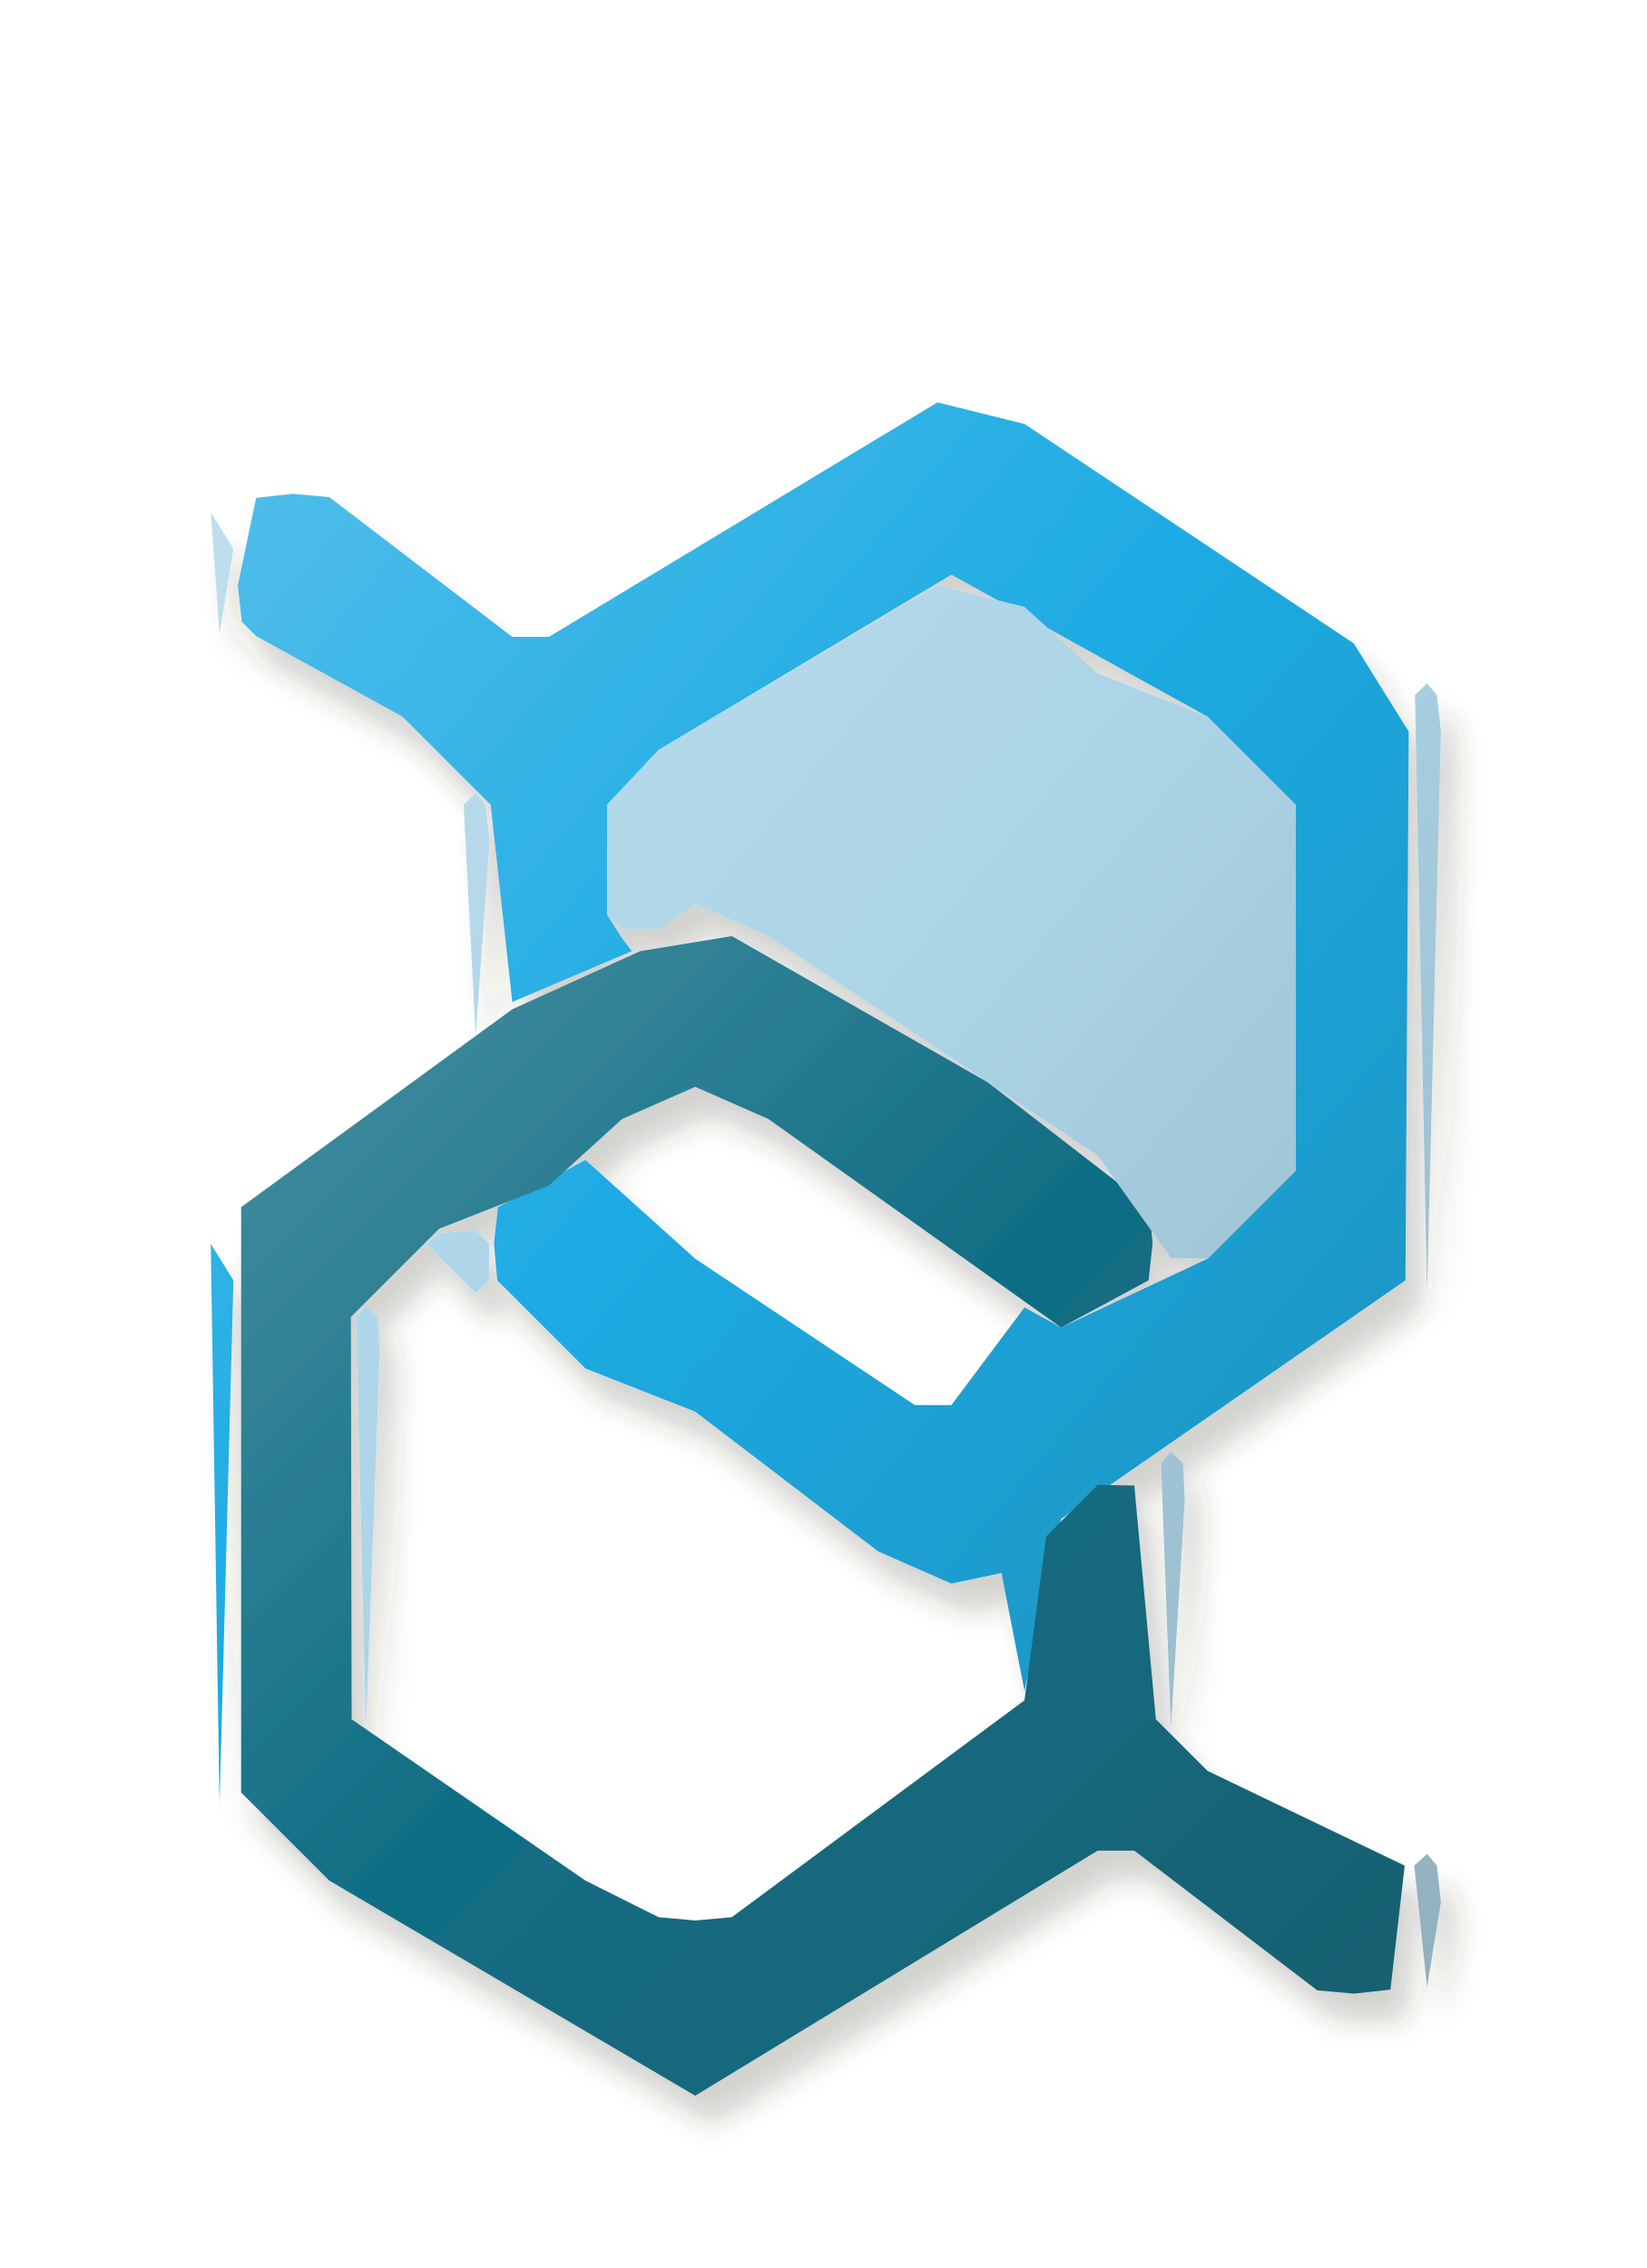
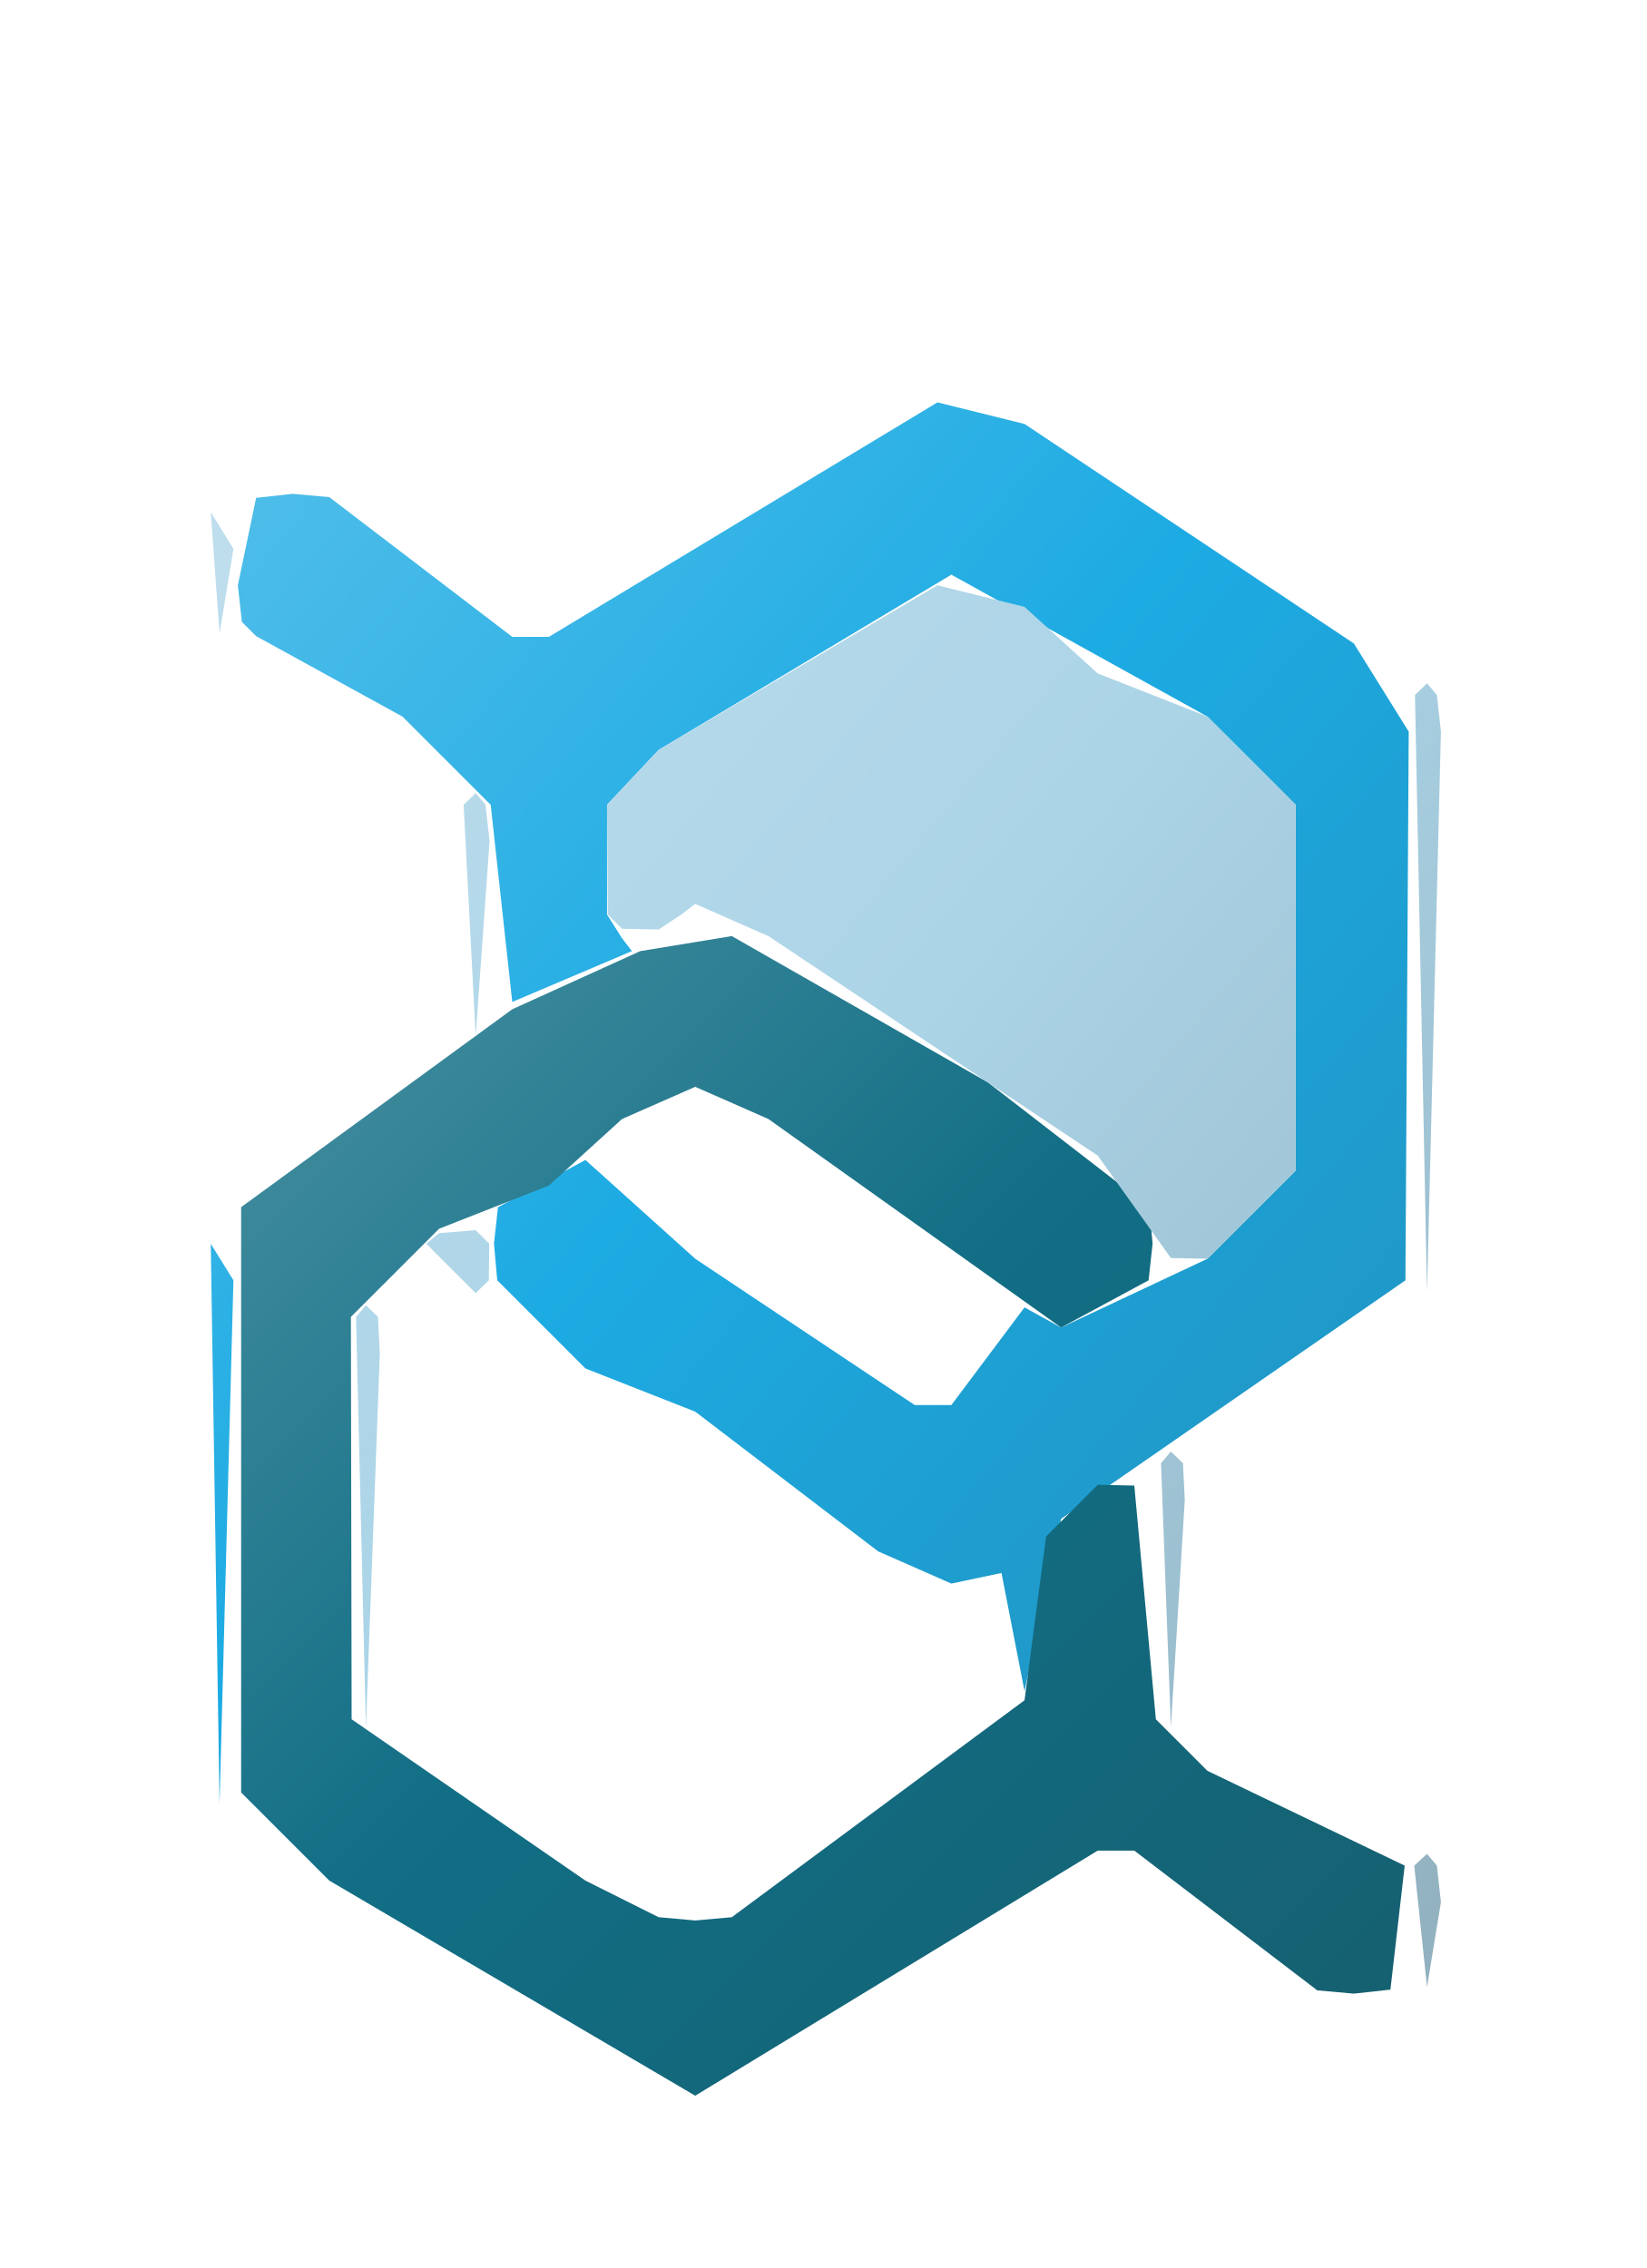
<svg xmlns="http://www.w3.org/2000/svg" viewBox="0 0 45 62" role="img" aria-label="Emblema ECQI" shape-rendering="geometricPrecision">
  <defs>
    <linearGradient id="ecqi-tone-0" x1="0" y1="0" x2="1" y2="1">
      <stop offset="0%" stop-color="#53BFEA" />
      <stop offset="46%" stop-color="#1DABE3" />
      <stop offset="100%" stop-color="#208FBA" />
    </linearGradient>
    <linearGradient id="ecqi-tone-1" x1="0" y1="0" x2="1" y2="1">
      <stop offset="0%" stop-color="#4A91A2" />
      <stop offset="46%" stop-color="#116E85" />
      <stop offset="100%" stop-color="#165F6F" />
    </linearGradient>
    <linearGradient id="ecqi-tone-2" x1="0" y1="0" x2="1" y2="1">
      <stop offset="0%" stop-color="#BFDEED" />
      <stop offset="46%" stop-color="#ABD4E7" />
      <stop offset="100%" stop-color="#91B0BE" />
    </linearGradient>
-     <filter id="depth" x="-20%" y="-20%" width="150%" height="160%">
-       <feDropShadow dx="0.45" dy="0.8" stdDeviation="0.35" flood-color="#3B3028" flood-opacity="0.22" />
-     </filter>
  </defs>
-   <g filter="url(#depth)">
+   <g>
    <path fill="url(#ecqi-tone-0)" fill-rule="evenodd" d="M25.62 11.00 L28.00 11.59 L37.00 17.59 L38.50 20.00 L38.41 35.00 L29.00 41.52 L28.00 46.23 L27.37 43.00 L26.00 43.29 L24.00 42.41 L19.00 38.59 L16.00 37.41 L13.59 35.00 L13.50 34.00 L13.61 33.00 L16.00 31.71 L19.00 34.41 L25.00 38.41 L26.00 38.41 L28.00 35.74 L28.47 36.00 L29.00 36.29 L33.00 34.41 L35.41 32.00 L35.41 22.00 L33.00 19.59 L26.00 15.71 L18.00 20.50 L16.59 22.00 L16.59 25.00 L17.00 25.65 L17.27 26.00 L14.00 27.39 L13.41 22.00 L11.00 19.59 L7.00 17.39 L6.61 17.00 L6.50 16.00 L7.00 13.61 L8.00 13.50 L9.00 13.59 L14.00 17.41 L15.00 17.41 L25.62 11.00 Z M5.76 34.00 L6.38 35.00 L6.00 49.32 L5.76 34.00 Z" />
    <path fill="url(#ecqi-tone-1)" fill-rule="evenodd" d="M17.50 26.00 L20.00 25.59 L27.00 29.59 L31.41 33.00 L31.50 34.00 L31.39 35.00 L29.00 36.29 L21.00 30.59 L19.00 29.71 L17.00 30.59 L15.00 32.41 L12.00 33.59 L9.59 36.00 L9.61 47.00 L16.00 51.41 L18.00 52.41 L19.00 52.50 L20.00 52.41 L28.00 46.48 L28.59 42.00 L30.00 40.59 L31.00 40.61 L31.59 47.00 L33.00 48.41 L38.39 51.00 L38.00 54.39 L37.00 54.50 L36.00 54.41 L31.00 50.59 L30.00 50.59 L19.00 57.29 L9.00 51.41 L6.59 49.00 L6.59 33.00 L14.00 27.59 L17.50 26.00 Z" />
    <path fill="url(#ecqi-tone-2)" fill-rule="evenodd" d="M5.76 14.00 L6.38 15.00 L6.00 17.32 L5.76 14.00 Z M25.62 16.00 L28.00 16.59 L30.00 18.41 L33.00 19.59 L35.41 22.00 L35.41 32.00 L33.00 34.41 L32.00 34.39 L30.00 31.59 L21.00 25.59 L19.00 24.71 L18.62 25.00 L18.00 25.41 L17.00 25.39 L16.61 25.00 L16.59 22.00 L18.00 20.50 L25.62 16.00 Z M38.67 19.00 L39.00 18.68 L39.27 19.00 L39.38 20.00 L39.00 35.32 L38.67 19.00 Z M12.67 22.00 L13.00 21.68 L13.27 22.00 L13.38 23.00 L13.00 28.32 L12.67 22.00 Z M11.65 34.00 L12.00 33.71 L13.00 33.63 L13.37 34.00 L13.36 35.00 L13.00 35.35 L11.65 34.00 Z M9.73 36.00 L10.00 35.68 L10.33 36.00 L10.38 37.00 L10.00 47.23 L9.73 36.00 Z M31.73 40.00 L32.00 39.68 L32.33 40.00 L32.38 41.00 L32.00 47.23 L31.73 40.00 Z M38.65 51.00 L39.00 50.68 L39.27 51.00 L39.38 52.00 L39.00 54.32 L38.65 51.00 Z" />
  </g>
</svg>
